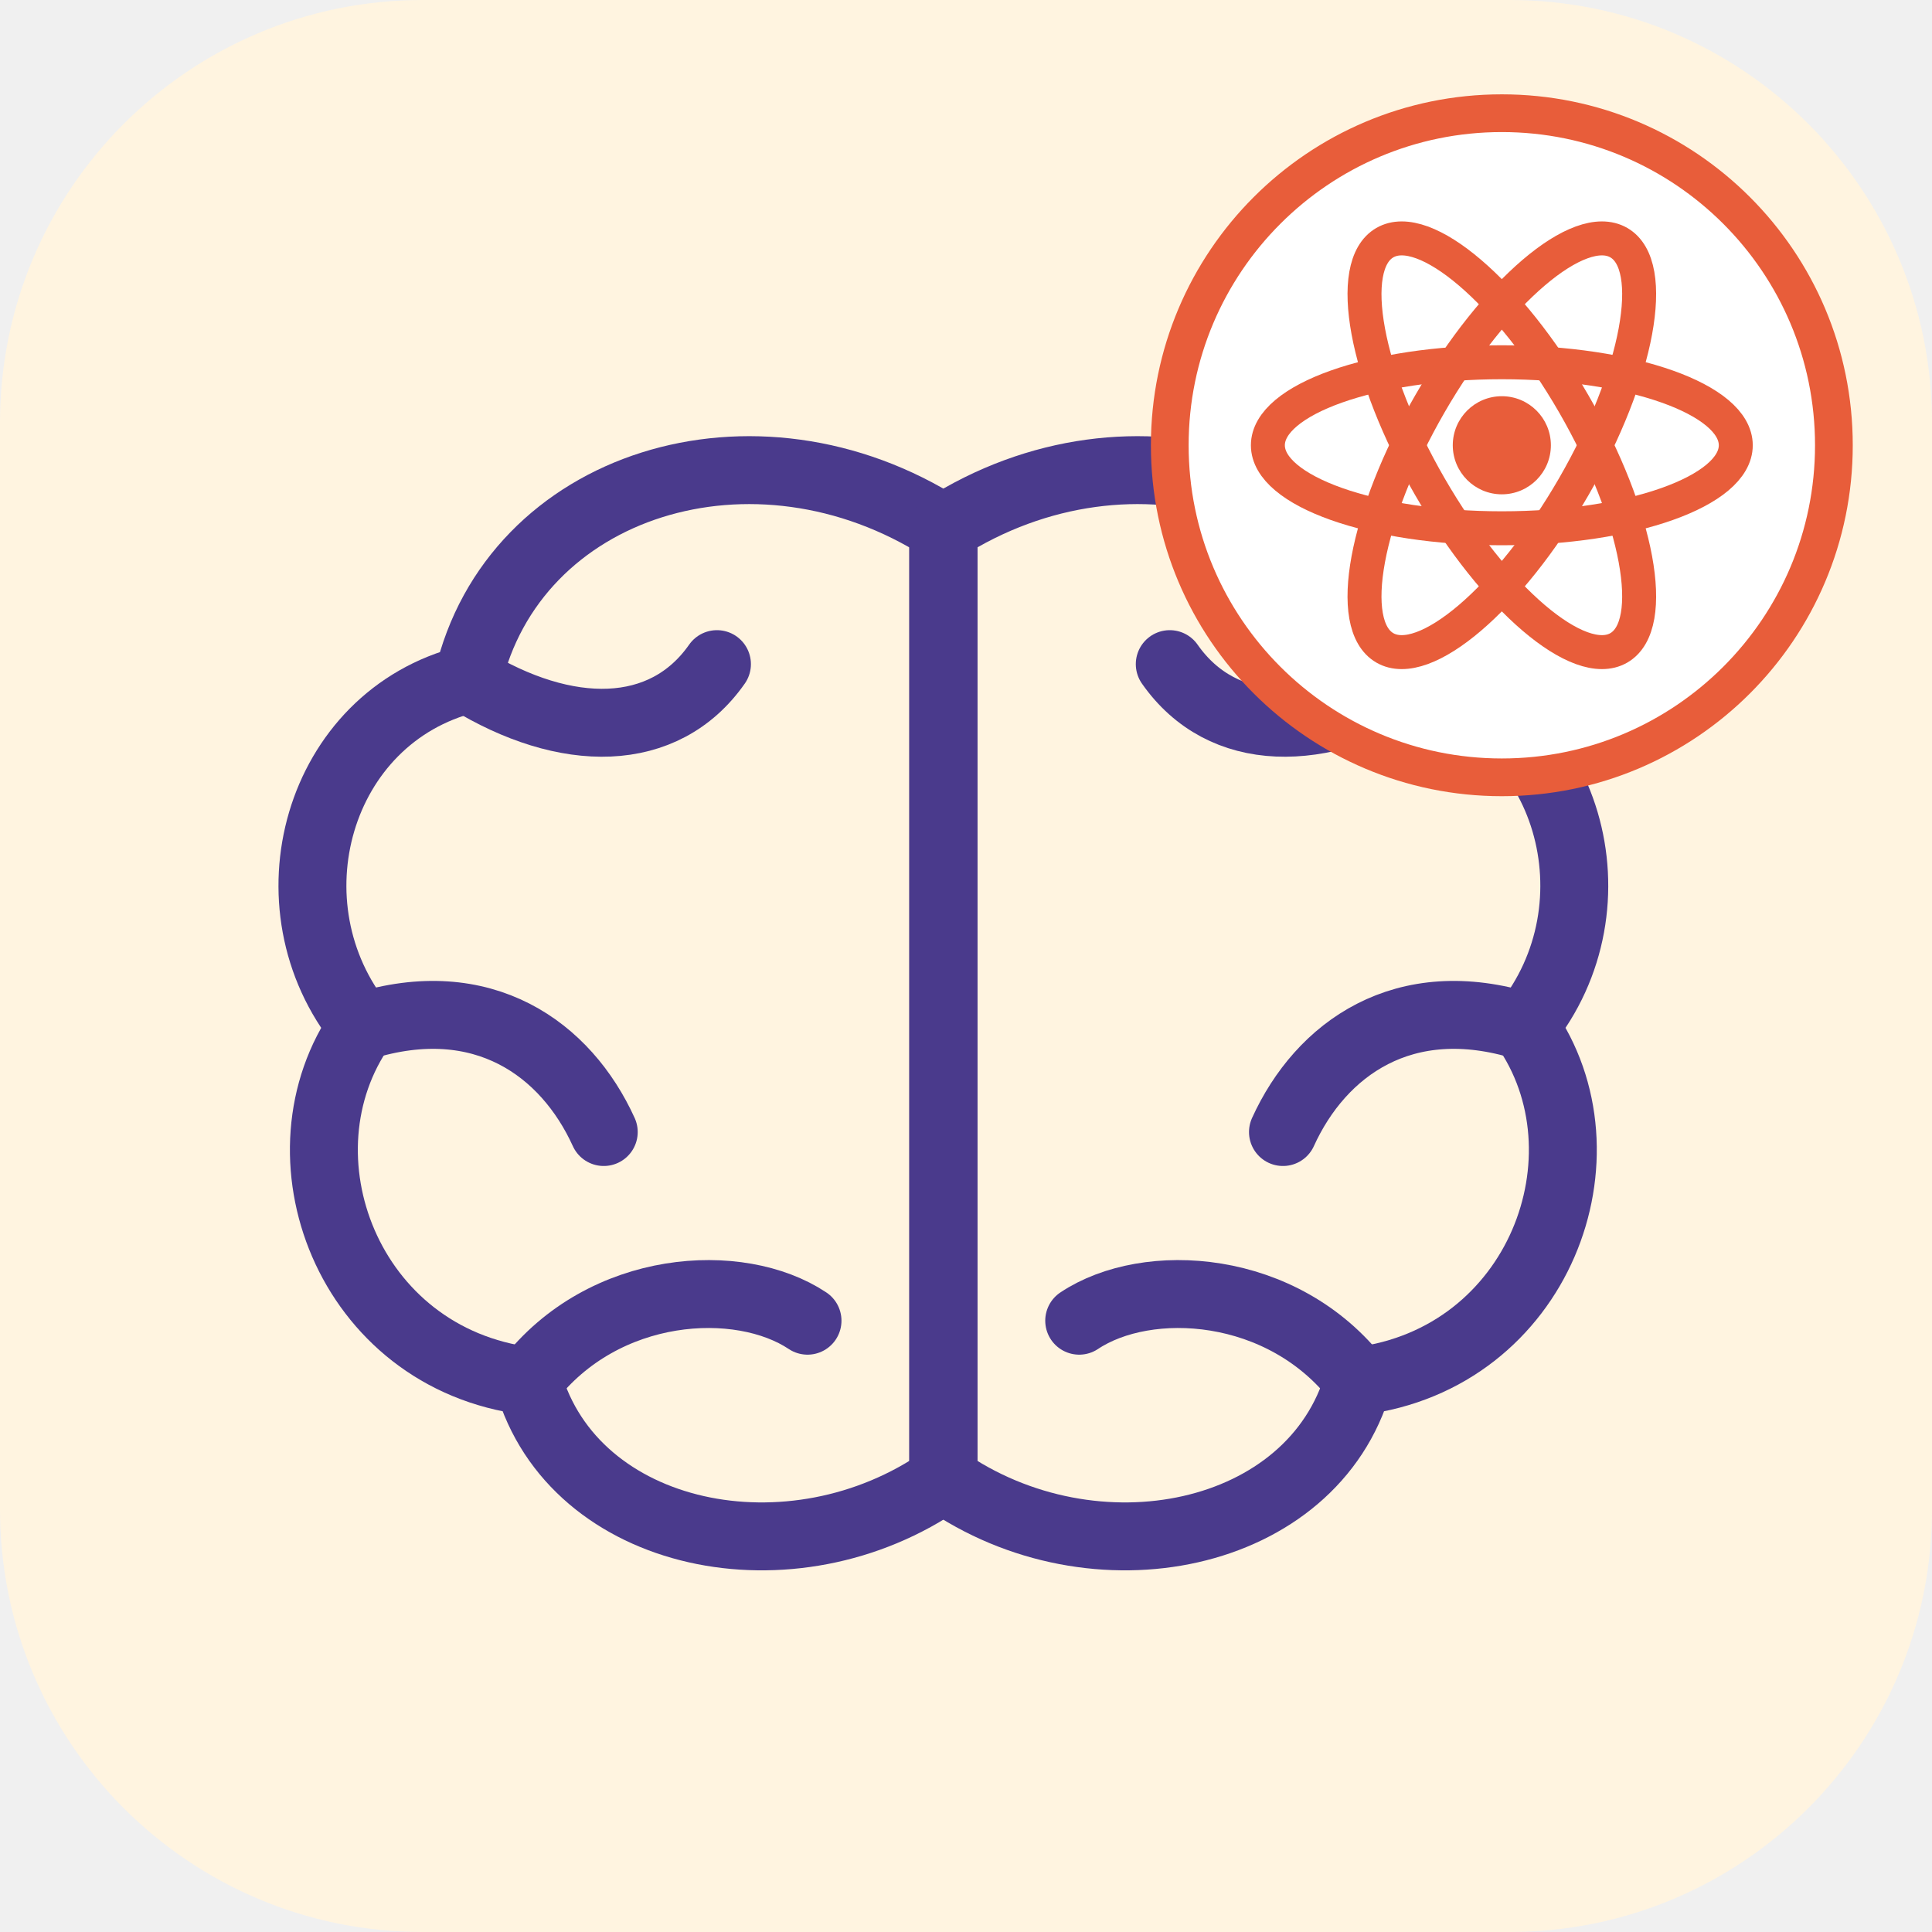
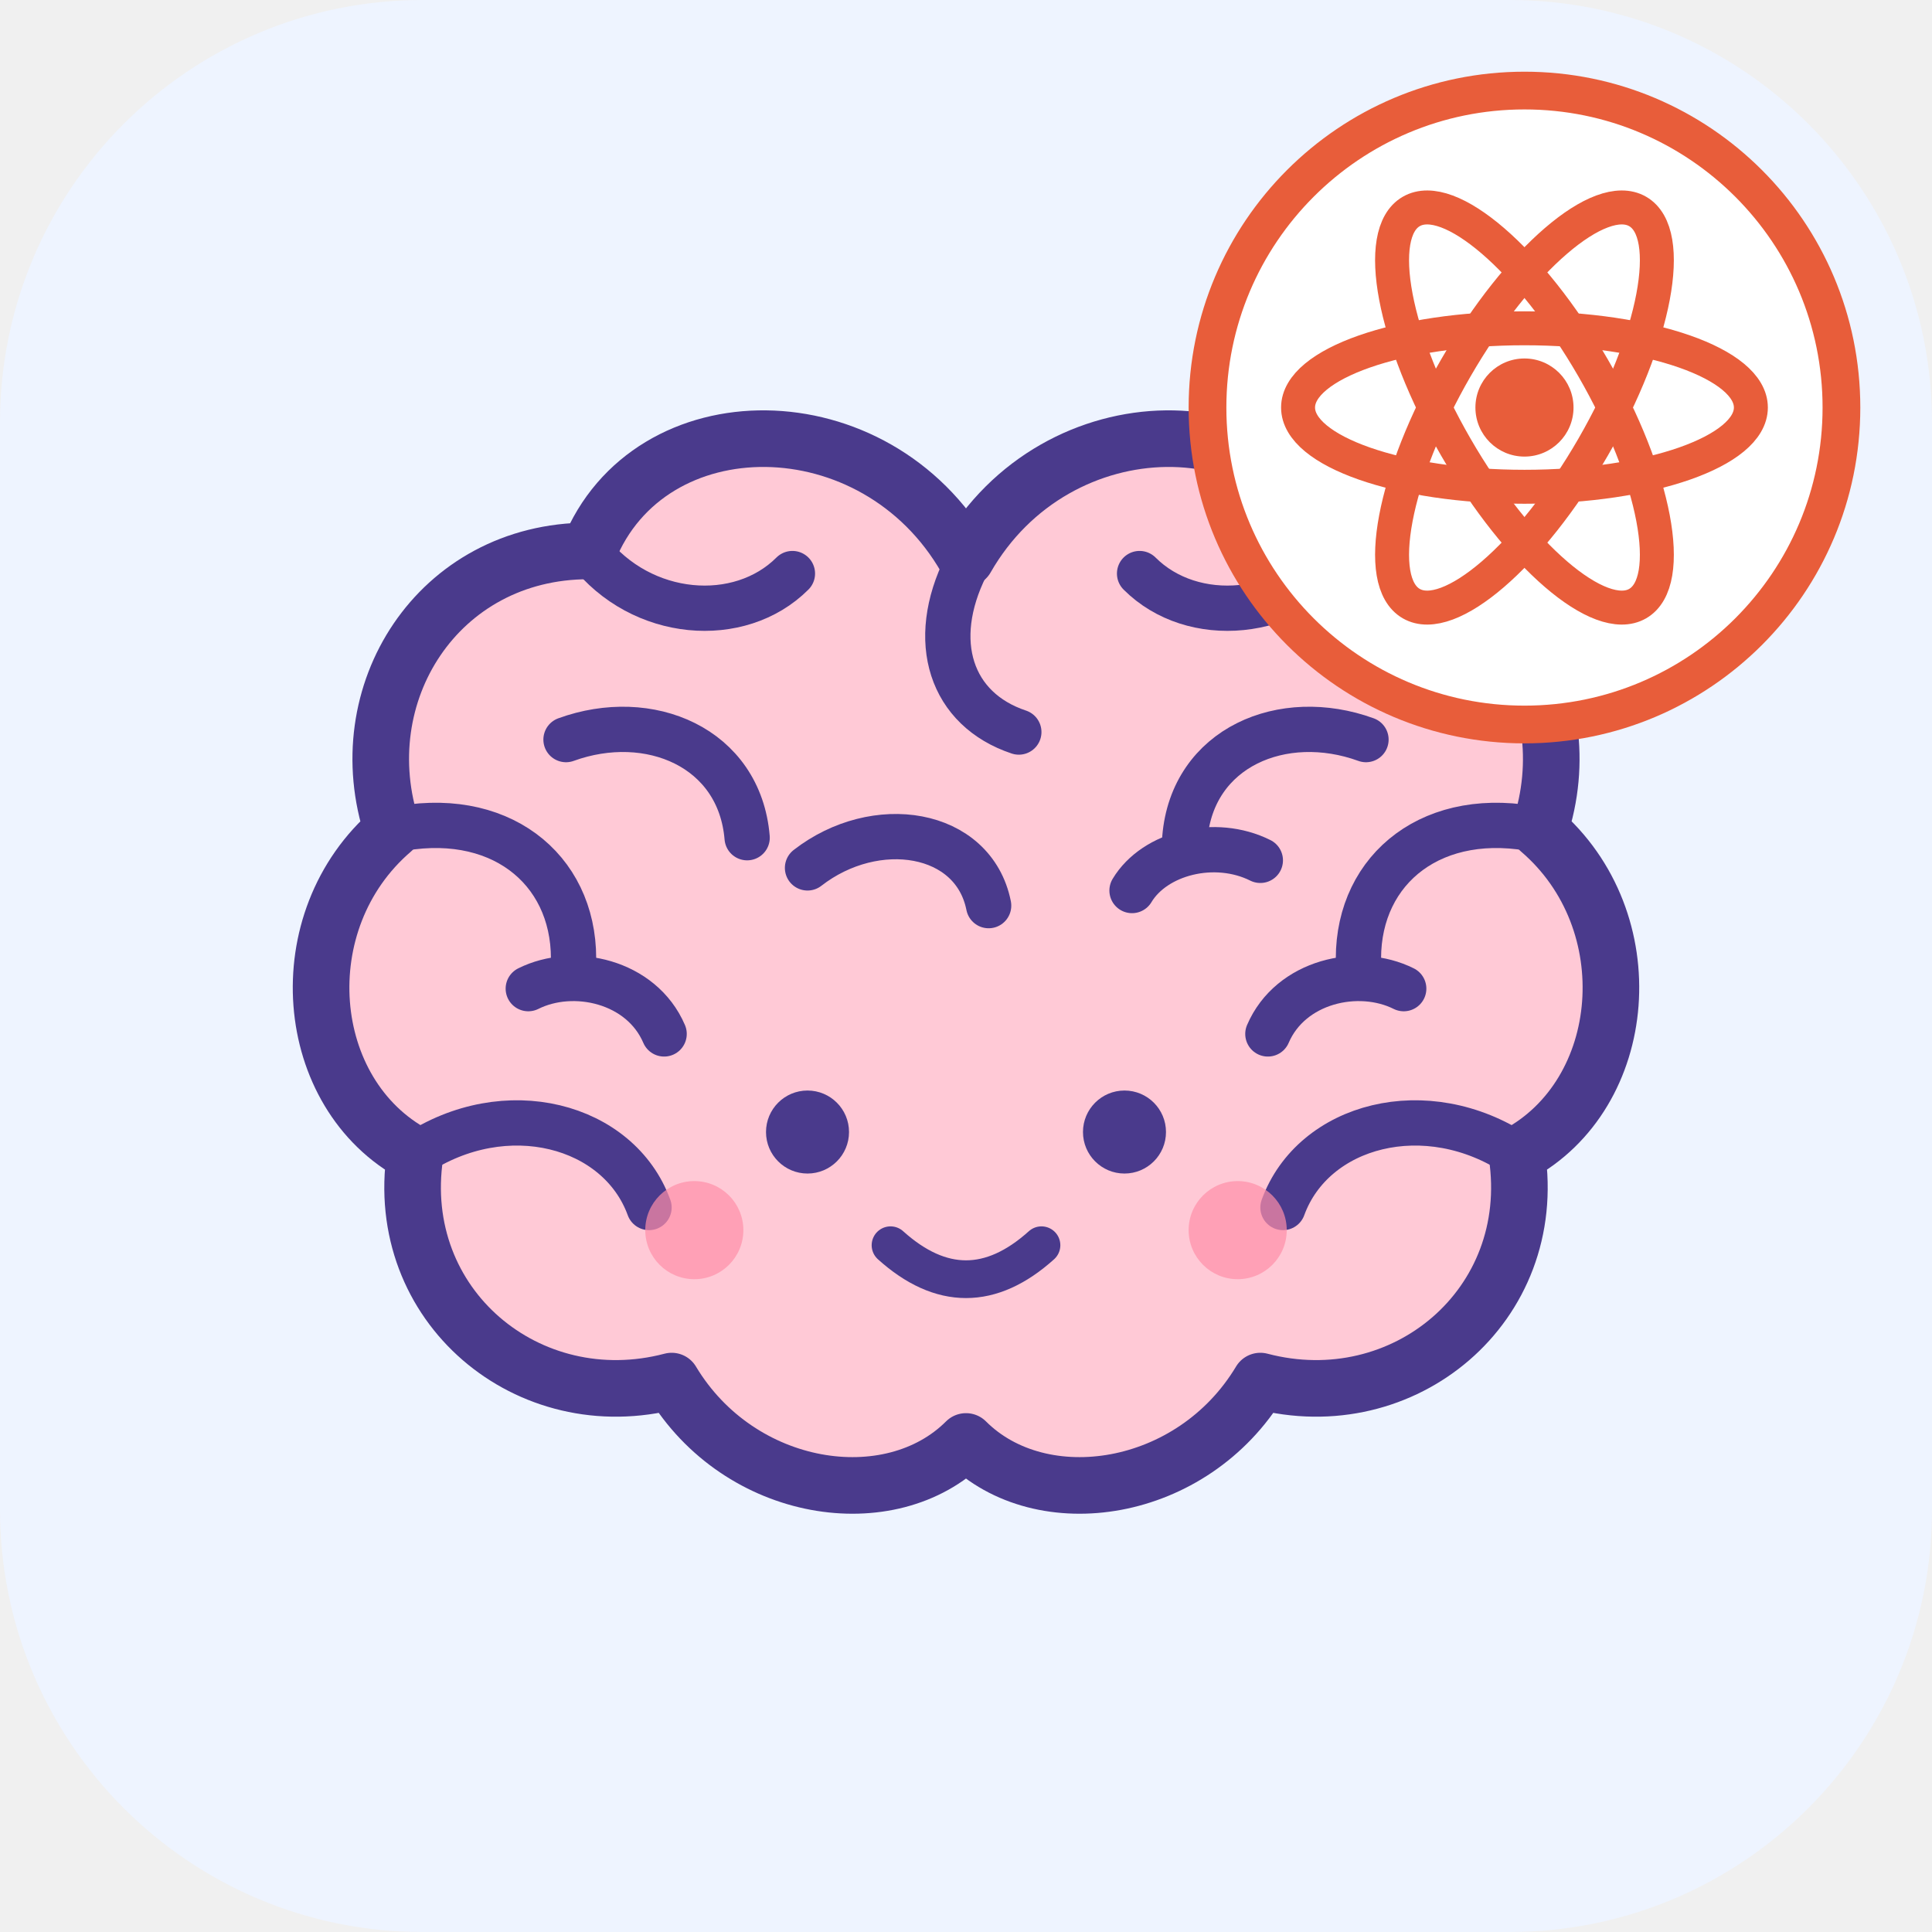
<svg xmlns="http://www.w3.org/2000/svg" viewBox="0 0 512 512">
-   <rect width="512" height="512" rx="112" fill="#FFF4E0" />
-   <g fill="none" stroke="#4A3A8C" stroke-width="18" stroke-linecap="round" stroke-linejoin="round">
-     <path d="M250 140 C200 108 136 128 124 180 C84 190 70 240 96 272 C72 306 92 360 140 366 C152 408 210 420 250 392 Z" />
-     <path d="M250 140 C300 108 364 128 376 180 C416 190 430 240 404 272 C428 306 408 360 360 366 C348 408 290 420 250 392 Z" />
-     <path d="M250 140 V392" />
-     <path d="M124 180 C150 196 176 196 190 176" />
-     <path d="M96 272 C128 262 150 278 160 300" />
-     <path d="M140 366 C160 340 196 338 214 350" />
-     <path d="M376 180 C350 196 324 196 310 176" />
-     <path d="M404 272 C372 262 350 278 340 300" />
-     <path d="M360 366 C340 340 304 338 286 350" />
+   <rect width="512" height="512" rx="112" fill="#EEF4FF" />
+   <path fill="#FFC9D6" stroke="#4A3A8C" stroke-width="15" stroke-linejoin="round" stroke-linecap="round" d="M256 148 C232 106 172 106 156 146 C116 146 92 184 104 220 C76 244 80 290 110 306 C104 346 140 376 178 366 C196 396 236 402 256 382 C276 402 316 396 334 366 C372 376 408 346 402 306 C432 290 436 244 408 220 C420 184 396 146 356 146 C340 106 280 106 256 148 Z" />
+   <g fill="none" stroke="#4A3A8C" stroke-width="12" stroke-linecap="round">
+     <path d="M156 146 C170 164 196 166 210 152" />
+     <path d="M104 220 C132 214 152 230 152 254" />
+     <path d="M110 306 C134 290 164 298 172 320" />
+     <path d="M356 146 C342 164 316 166 302 152" />
+     <path d="M408 220 C380 214 360 230 360 254" />
+     <path d="M402 306 C378 290 348 298 340 320" />
+     <path d="M256 150 C246 170 252 188 270 194" />
+     <path d="M150 196 C172 188 196 198 198 222" />
+     <path d="M362 196 C340 188 316 198 314 222" />
+     <path d="M214 230 C232 216 258 220 262 240" />
+     <path d="M300 236 C306 226 322 222 334 228" />
+     <path d="M140 262 C152 256 170 260 176 274" />
+     <path d="M372 262 C360 256 342 260 336 274" />
  </g>
-   <g transform="translate(398 118)">
-     <circle r="88" fill="#FFFFFF" stroke="#E85D3A" stroke-width="10" />
+   <g fill="#4A3A8C">
+     <circle cx="214" cy="300" r="11" />
+     <circle cx="298" cy="300" r="11" />
+   </g>
+   <path d="M236 330 Q256 348 276 330" fill="none" stroke="#4A3A8C" stroke-width="10" stroke-linecap="round" />
+   <g fill="#FF8FA8" opacity=".7">
+     <circle cx="184" cy="326" r="13" />
+     <circle cx="328" cy="326" r="13" />
+   </g>
+   <g transform="translate(404 108)">
+     <circle r="84" fill="#FFFFFF" stroke="#E85D3A" stroke-width="10" />
    <g fill="none" stroke="#E85D3A" stroke-width="9">
-       <ellipse rx="62" ry="22" />
-       <ellipse rx="62" ry="22" transform="rotate(60)" />
-       <ellipse rx="62" ry="22" transform="rotate(-60)" />
+       <ellipse rx="60" ry="21" />
+       <ellipse rx="60" ry="21" transform="rotate(60)" />
+       <ellipse rx="60" ry="21" transform="rotate(-60)" />
    </g>
    <circle r="13" fill="#E85D3A" />
  </g>
</svg>
